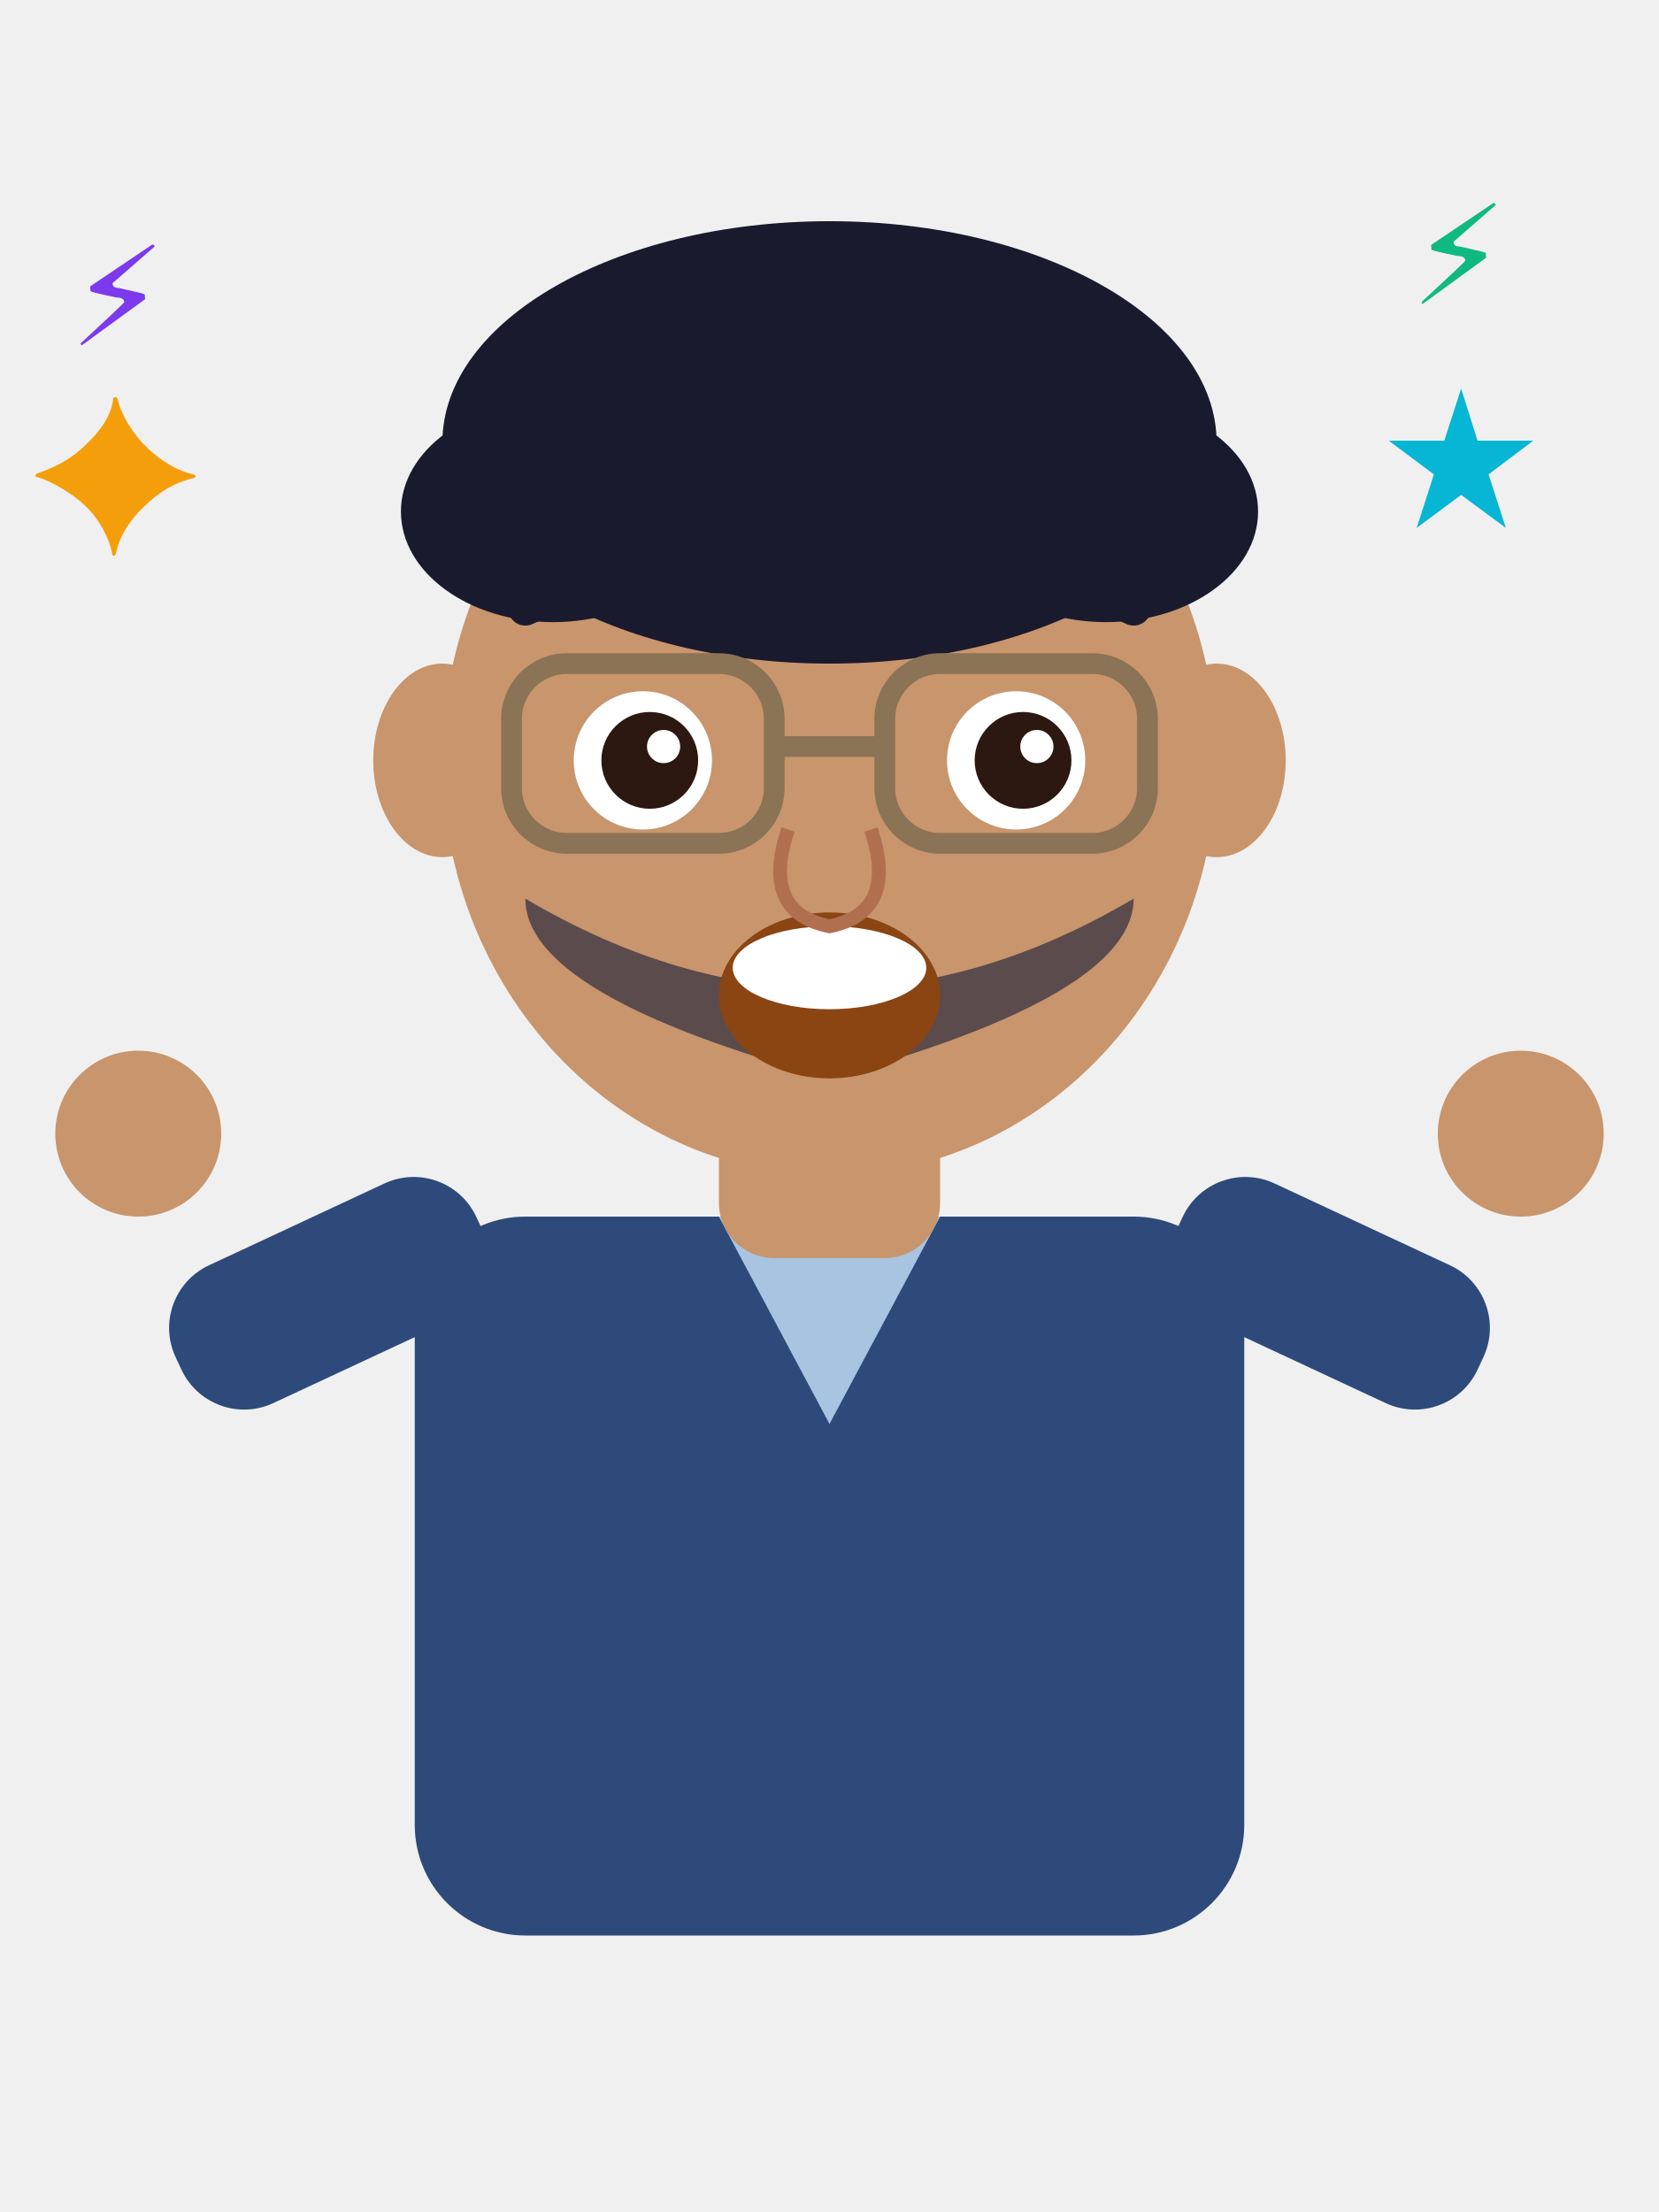
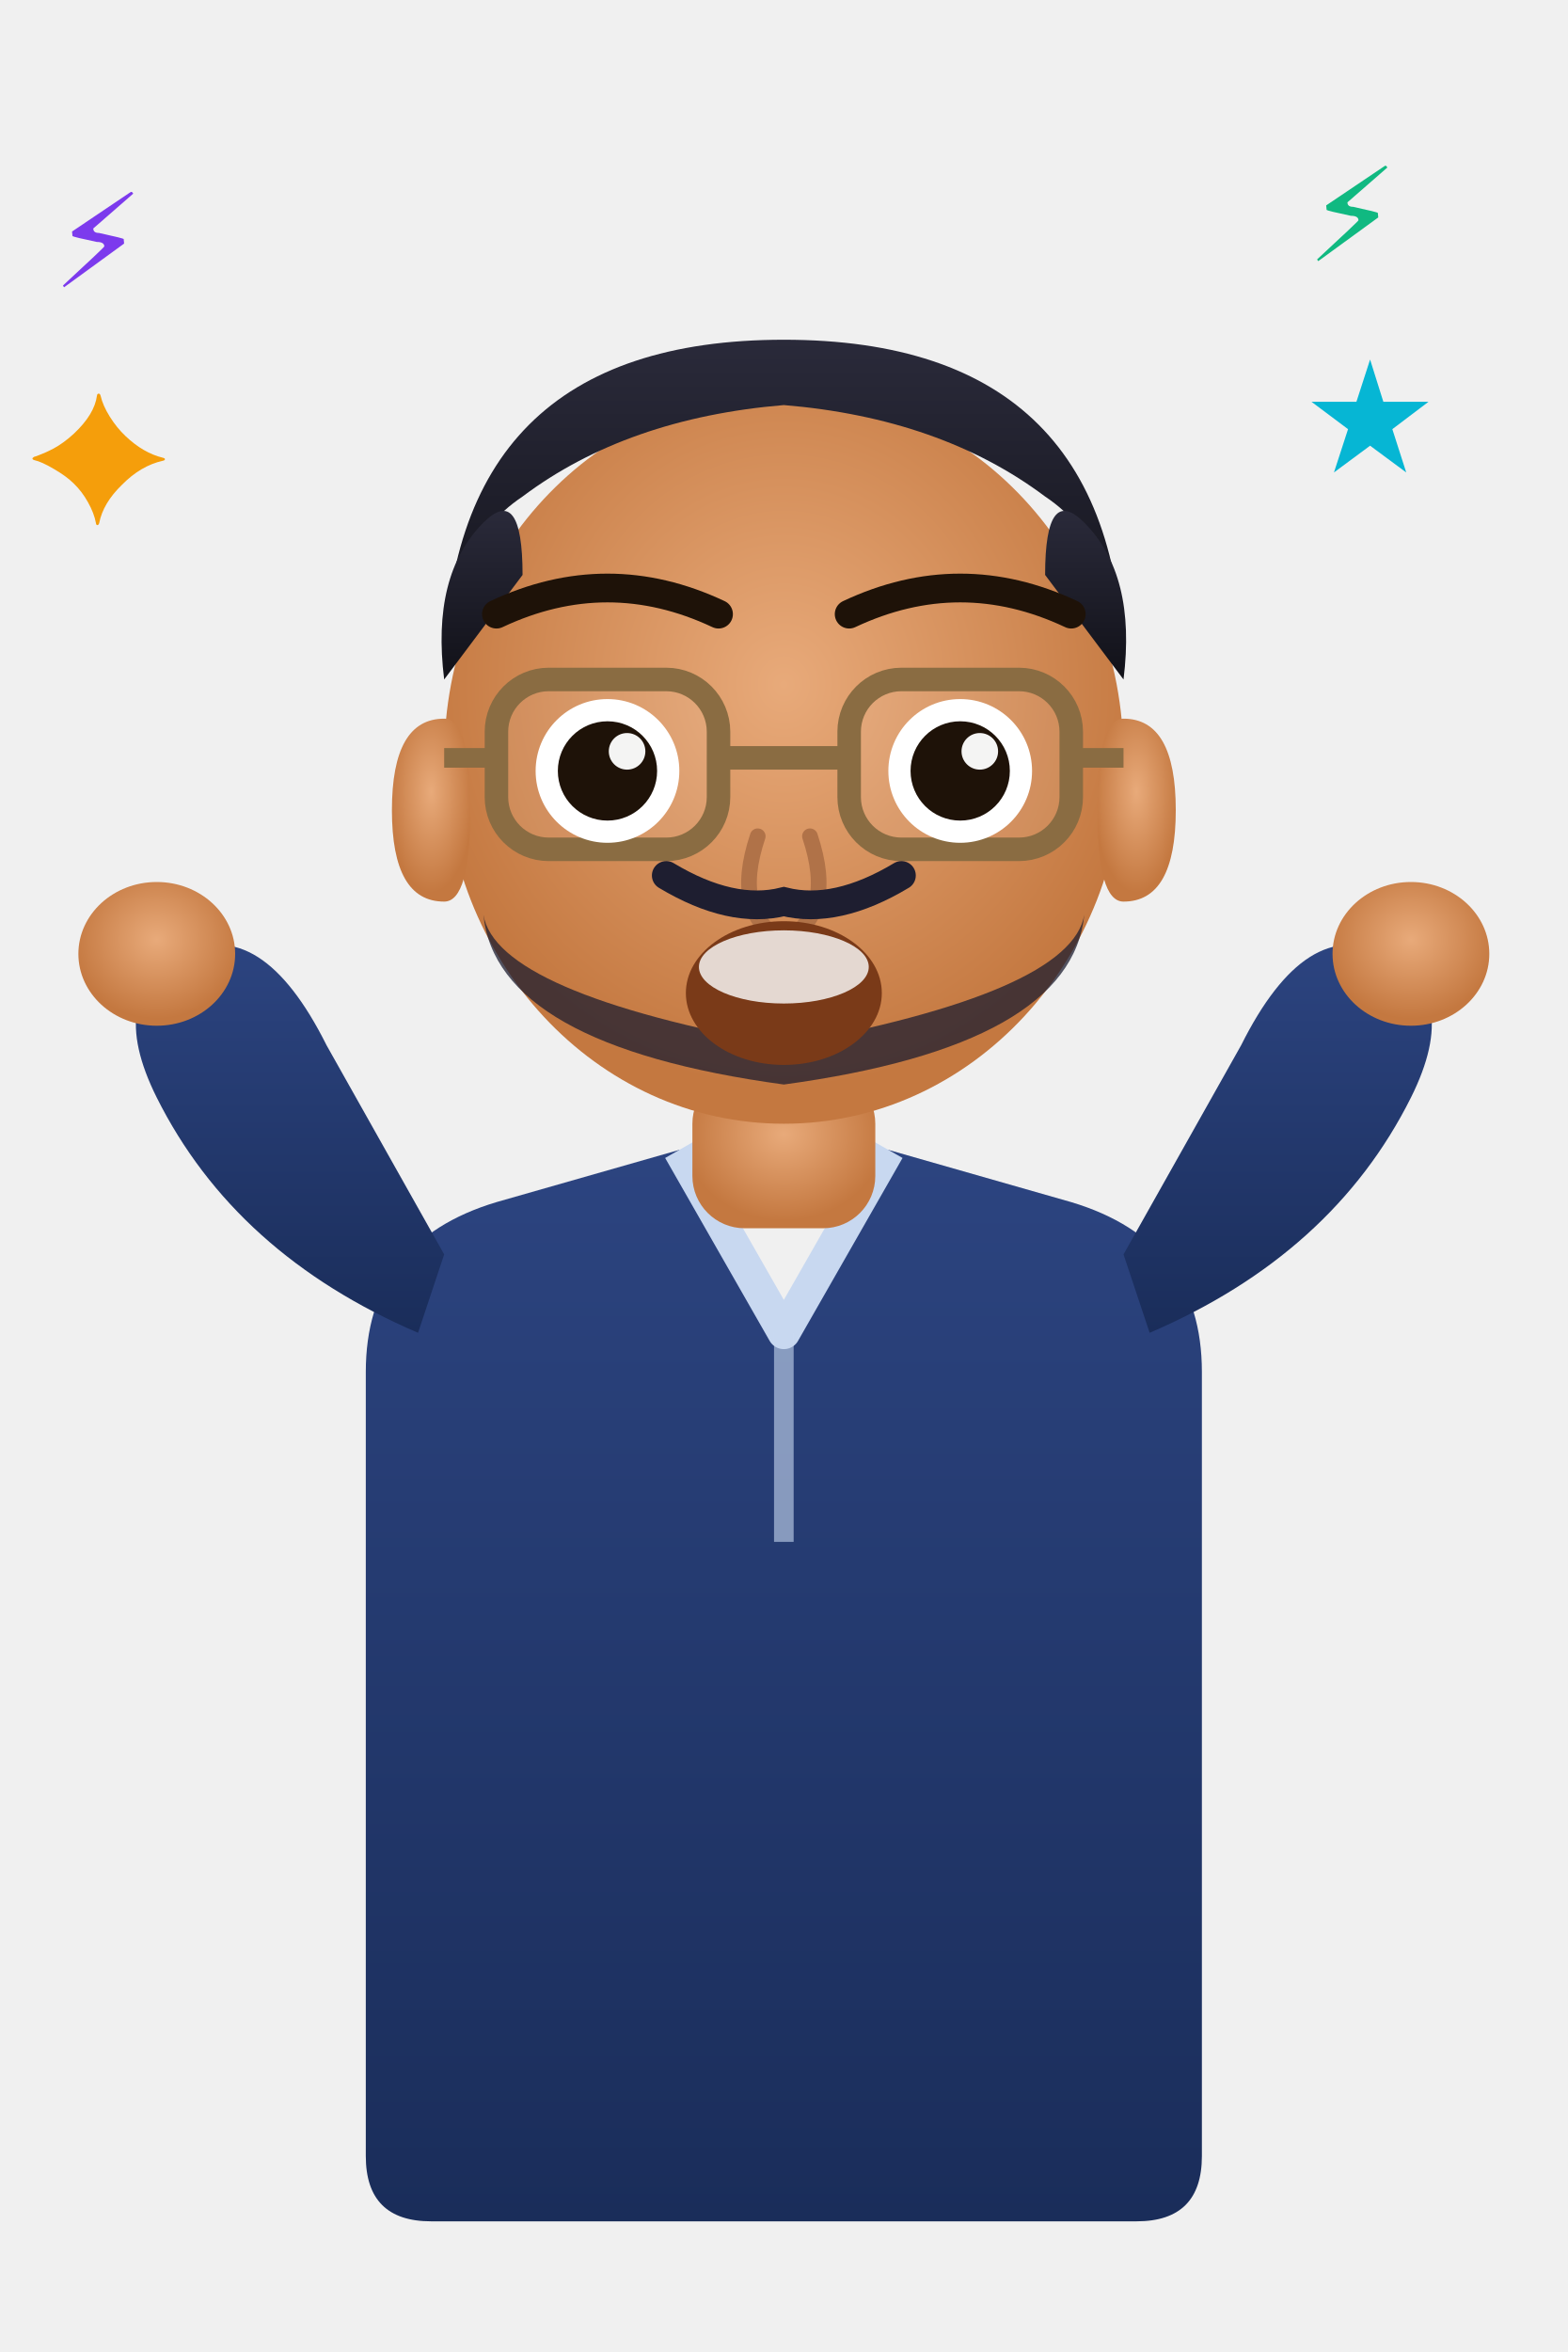
- <svg xmlns="http://www.w3.org/2000/svg" viewBox="0 0 120 160" width="120" height="160">
-   <rect x="30" y="88" width="60" height="52" rx="8" fill="#2d4a7a" />
-   <polygon points="52,88 60,103 68,88" fill="#a8c4e0" />
-   <rect x="12" y="88" width="24" height="11" rx="5" fill="#2d4a7a" transform="rotate(-25 24 94)" />
-   <rect x="84" y="88" width="24" height="11" rx="5" fill="#2d4a7a" transform="rotate(25 96 94)" />
-   <ellipse cx="10" cy="82" rx="6" ry="6" fill="#c8956c" />
-   <ellipse cx="110" cy="82" rx="6" ry="6" fill="#c8956c" />
-   <text x="2" y="40" font-size="16" fill="#f59e0b">✦</text>
-   <text x="100" y="38" font-size="14" fill="#06b6d4">★</text>
-   <text x="5" y="25" font-size="10" fill="#7c3aed">⚡</text>
-   <text x="102" y="22" font-size="10" fill="#10b981">⚡</text>
-   <rect x="52" y="75" width="16" height="16" rx="4" fill="#c8956c" />
-   <ellipse cx="60" cy="55" rx="28" ry="30" fill="#c8956c" />
-   <ellipse cx="60" cy="32" rx="28" ry="16" fill="#1a1a2e" />
-   <ellipse cx="40" cy="37" rx="11" ry="8" fill="#1a1a2e" />
-   <ellipse cx="80" cy="37" rx="11" ry="8" fill="#1a1a2e" />
-   <ellipse cx="32" cy="55" rx="5" ry="7" fill="#c8956c" />
-   <ellipse cx="88" cy="55" rx="5" ry="7" fill="#c8956c" />
-   <rect x="37" y="48" width="19" height="13" rx="4" fill="none" stroke="#8b7355" stroke-width="1.5" />
-   <rect x="64" y="48" width="19" height="13" rx="4" fill="none" stroke="#8b7355" stroke-width="1.5" />
-   <line x1="56" y1="54" x2="64" y2="54" stroke="#8b7355" stroke-width="1.5" />
-   <circle cx="46.5" cy="55" r="5" fill="white" />
-   <circle cx="73.5" cy="55" r="5" fill="white" />
-   <circle cx="47" cy="55" r="3.5" fill="#2c1810" />
-   <circle cx="74" cy="55" r="3.5" fill="#2c1810" />
-   <circle cx="48" cy="54" r="1.2" fill="white" />
-   <circle cx="75" cy="54" r="1.2" fill="white" />
-   <path d="M38 44 Q46.5 40 55 44" stroke="#1a1a2e" stroke-width="2.5" fill="none" stroke-linecap="round" />
-   <path d="M65 44 Q73.5 40 82 44" stroke="#1a1a2e" stroke-width="2.5" fill="none" stroke-linecap="round" />
-   <path d="M38 65 Q60 78 82 65 Q82 72 60 78 Q38 72 38 65 Z" fill="#2c2c3e" opacity="0.7" />
-   <ellipse cx="60" cy="72" rx="8" ry="6" fill="#8b4513" />
-   <ellipse cx="60" cy="70" rx="7" ry="3" fill="white" />
-   <path d="M57 60 Q55 66 60 67 Q65 66 63 60" stroke="#b07050" stroke-width="1" fill="none" />
+ <svg xmlns="http://www.w3.org/2000/svg" viewBox="0 0 120 180" width="120" height="180">
+   <defs>
+     <style>
+       .body-wow  { animation: wowShake 0.5s ease-in-out infinite; transform-origin: 60px 130px; }
+       .arm-lw    { animation: armJolt 0.6s ease-in-out infinite; transform-origin: 32px 105px; }
+       .arm-rw    { animation: armJoltR 0.6s ease-in-out infinite; transform-origin: 88px 105px; }
+       .imp1      { animation: impactSpin 1.8s linear infinite; transform-origin: 12px 36px; }
+       .imp2      { animation: impactSpin 2.2s linear infinite reverse; transform-origin: 108px 34px; }
+       .imp3      { animation: impactPop 1.2s ease-in-out infinite; }
+       .imp4      { animation: impactPop 1.2s ease-in-out 0.4s infinite; }
+       @keyframes wowShake {
+         0%,100% { transform: scale(1) rotate(0deg); }
+         25%     { transform: scale(1.04) rotate(-1.5deg); }
+         75%     { transform: scale(1.04) rotate(1.5deg); }
+       }
+       @keyframes armJolt {
+         0%,100% { transform: rotate(-20deg); }
+         50%     { transform: rotate(-32deg); }
+       }
+       @keyframes armJoltR {
+         0%,100% { transform: rotate(20deg); }
+         50%     { transform: rotate(32deg); }
+       }
+       @keyframes impactSpin {
+         0% { transform: rotate(0deg); }
+         100% { transform: rotate(360deg); }
+       }
+       @keyframes impactPop {
+         0%,100% { opacity:1; transform: scale(1); }
+         50%     { opacity:0.3; transform: scale(0.6); }
+       }
+     </style>
+     <radialGradient id="skinG" cx="50%" cy="40%" r="55%">
+       <stop offset="0%" stop-color="#e8aa7a" />
+       <stop offset="100%" stop-color="#c47840" />
+     </radialGradient>
+     <linearGradient id="hairG" x1="0%" y1="0%" x2="0%" y2="100%">
+       <stop offset="0%" stop-color="#2a2a3a" />
+       <stop offset="100%" stop-color="#111118" />
+     </linearGradient>
+     <linearGradient id="suitG" x1="0%" y1="0%" x2="0%" y2="100%">
+       <stop offset="0%" stop-color="#2c4480" />
+       <stop offset="100%" stop-color="#1a2d5a" />
+     </linearGradient>
+   </defs>
+   <text x="2" y="40" font-size="14" class="imp1" fill="#f59e0b">✦</text>
+   <text x="100" y="36" font-size="12" class="imp2" fill="#06b6d4">★</text>
+   <text x="4" y="22" font-size="10" class="imp3" fill="#7c3aed">⚡</text>
+   <text x="100" y="20" font-size="10" class="imp4" fill="#10b981">⚡</text>
+   <g class="body-wow">
+     <path d="M28 105 Q28 95 38 92 L52 88 L60 100 L68 88 L82 92 Q92 95 92 105 L92 165 Q92 170 87 170 L33 170 Q28 170 28 165 Z" fill="url(#suitG)" />
+     <path d="M52 88 L60 102 L68 88" fill="none" stroke="#c8d8f0" stroke-width="2.5" stroke-linejoin="round" />
+     <line x1="60" y1="102" x2="60" y2="118" stroke="#c8d8f0" stroke-width="1.5" opacity="0.6" />
+     <g class="arm-lw">
+       <path d="M32 102 Q18 96 12 84 Q8 76 14 73 Q20 70 25 80 L34 96 Z" fill="url(#suitG)" />
+       <ellipse cx="12" cy="73" rx="6" ry="5.5" fill="url(#skinG)" />
+     </g>
+     <g class="arm-rw">
+       <path d="M88 102 Q102 96 108 84 Q112 76 106 73 Q100 70 95 80 L86 96 Z" fill="url(#suitG)" />
+       <ellipse cx="108" cy="73" rx="6" ry="5.5" fill="url(#skinG)" />
+     </g>
+     <rect x="53" y="82" width="14" height="12" rx="4" fill="url(#skinG)" />
+     <ellipse cx="60" cy="58" rx="26" ry="28" fill="url(#skinG)" />
+     <path d="M34 52 Q34 26 60 26 Q86 26 86 52 Q86 42 80 38 Q72 32 60 31 Q48 32 40 38 Q34 42 34 52 Z" fill="url(#hairG)" />
+     <path d="M34 52 Q33 44 37 40 Q40 37 40 44 Z" fill="url(#hairG)" />
+     <path d="M86 52 Q87 44 83 40 Q80 37 80 44 Z" fill="url(#hairG)" />
+     <path d="M34 55 Q30 55 30 62 Q30 69 34 69 Q36 69 36 62 Q36 55 34 55 Z" fill="url(#skinG)" />
+     <path d="M86 55 Q90 55 90 62 Q90 69 86 69 Q84 69 84 62 Q84 55 86 55 Z" fill="url(#skinG)" />
+     <rect x="38" y="52" width="17" height="13" rx="4" fill="white" opacity="0.08" />
+     <rect x="38" y="52" width="17" height="13" rx="4" fill="none" stroke="#8a6c42" stroke-width="1.8" />
+     <rect x="65" y="52" width="17" height="13" rx="4" fill="white" opacity="0.08" />
+     <rect x="65" y="52" width="17" height="13" rx="4" fill="none" stroke="#8a6c42" stroke-width="1.8" />
+     <line x1="55" y1="58" x2="65" y2="58" stroke="#8a6c42" stroke-width="1.8" />
+     <line x1="38" y1="58" x2="34" y2="58" stroke="#8a6c42" stroke-width="1.5" />
+     <line x1="82" y1="58" x2="86" y2="58" stroke="#8a6c42" stroke-width="1.5" />
+     <circle cx="46.5" cy="59" r="5.5" fill="white" />
+     <circle cx="73.5" cy="59" r="5.5" fill="white" />
+     <circle cx="46.5" cy="59" r="3.8" fill="#1e1208" />
+     <circle cx="73.5" cy="59" r="3.8" fill="#1e1208" />
+     <circle cx="48" cy="57.5" r="1.4" fill="white" opacity="0.95" />
+     <circle cx="75" cy="57.5" r="1.4" fill="white" opacity="0.95" />
+     <path d="M38 47 Q46.5 43 55 47" stroke="#1e1208" stroke-width="2.2" fill="none" stroke-linecap="round" />
+     <path d="M65 47 Q73.5 43 82 47" stroke="#1e1208" stroke-width="2.2" fill="none" stroke-linecap="round" />
+     <path d="M58 64 Q56 70 60 72 Q64 70 62 64" stroke="#b07248" stroke-width="1.2" fill="none" stroke-linecap="round" />
+     <path d="M37 70 Q38 80 60 83 Q82 80 83 70 Q82 76 60 80 Q38 76 37 70 Z" fill="#1e1e30" opacity="0.75" />
+     <path d="M51 67 Q56 70 60 69 Q64 70 69 67" stroke="#1e1e30" stroke-width="2.2" fill="none" stroke-linecap="round" />
+     <ellipse cx="60" cy="76" rx="7.5" ry="5.5" fill="#7a3a18" />
+     <ellipse cx="60" cy="74" rx="6.5" ry="2.8" fill="white" opacity="0.8" />
+   </g>
</svg>
